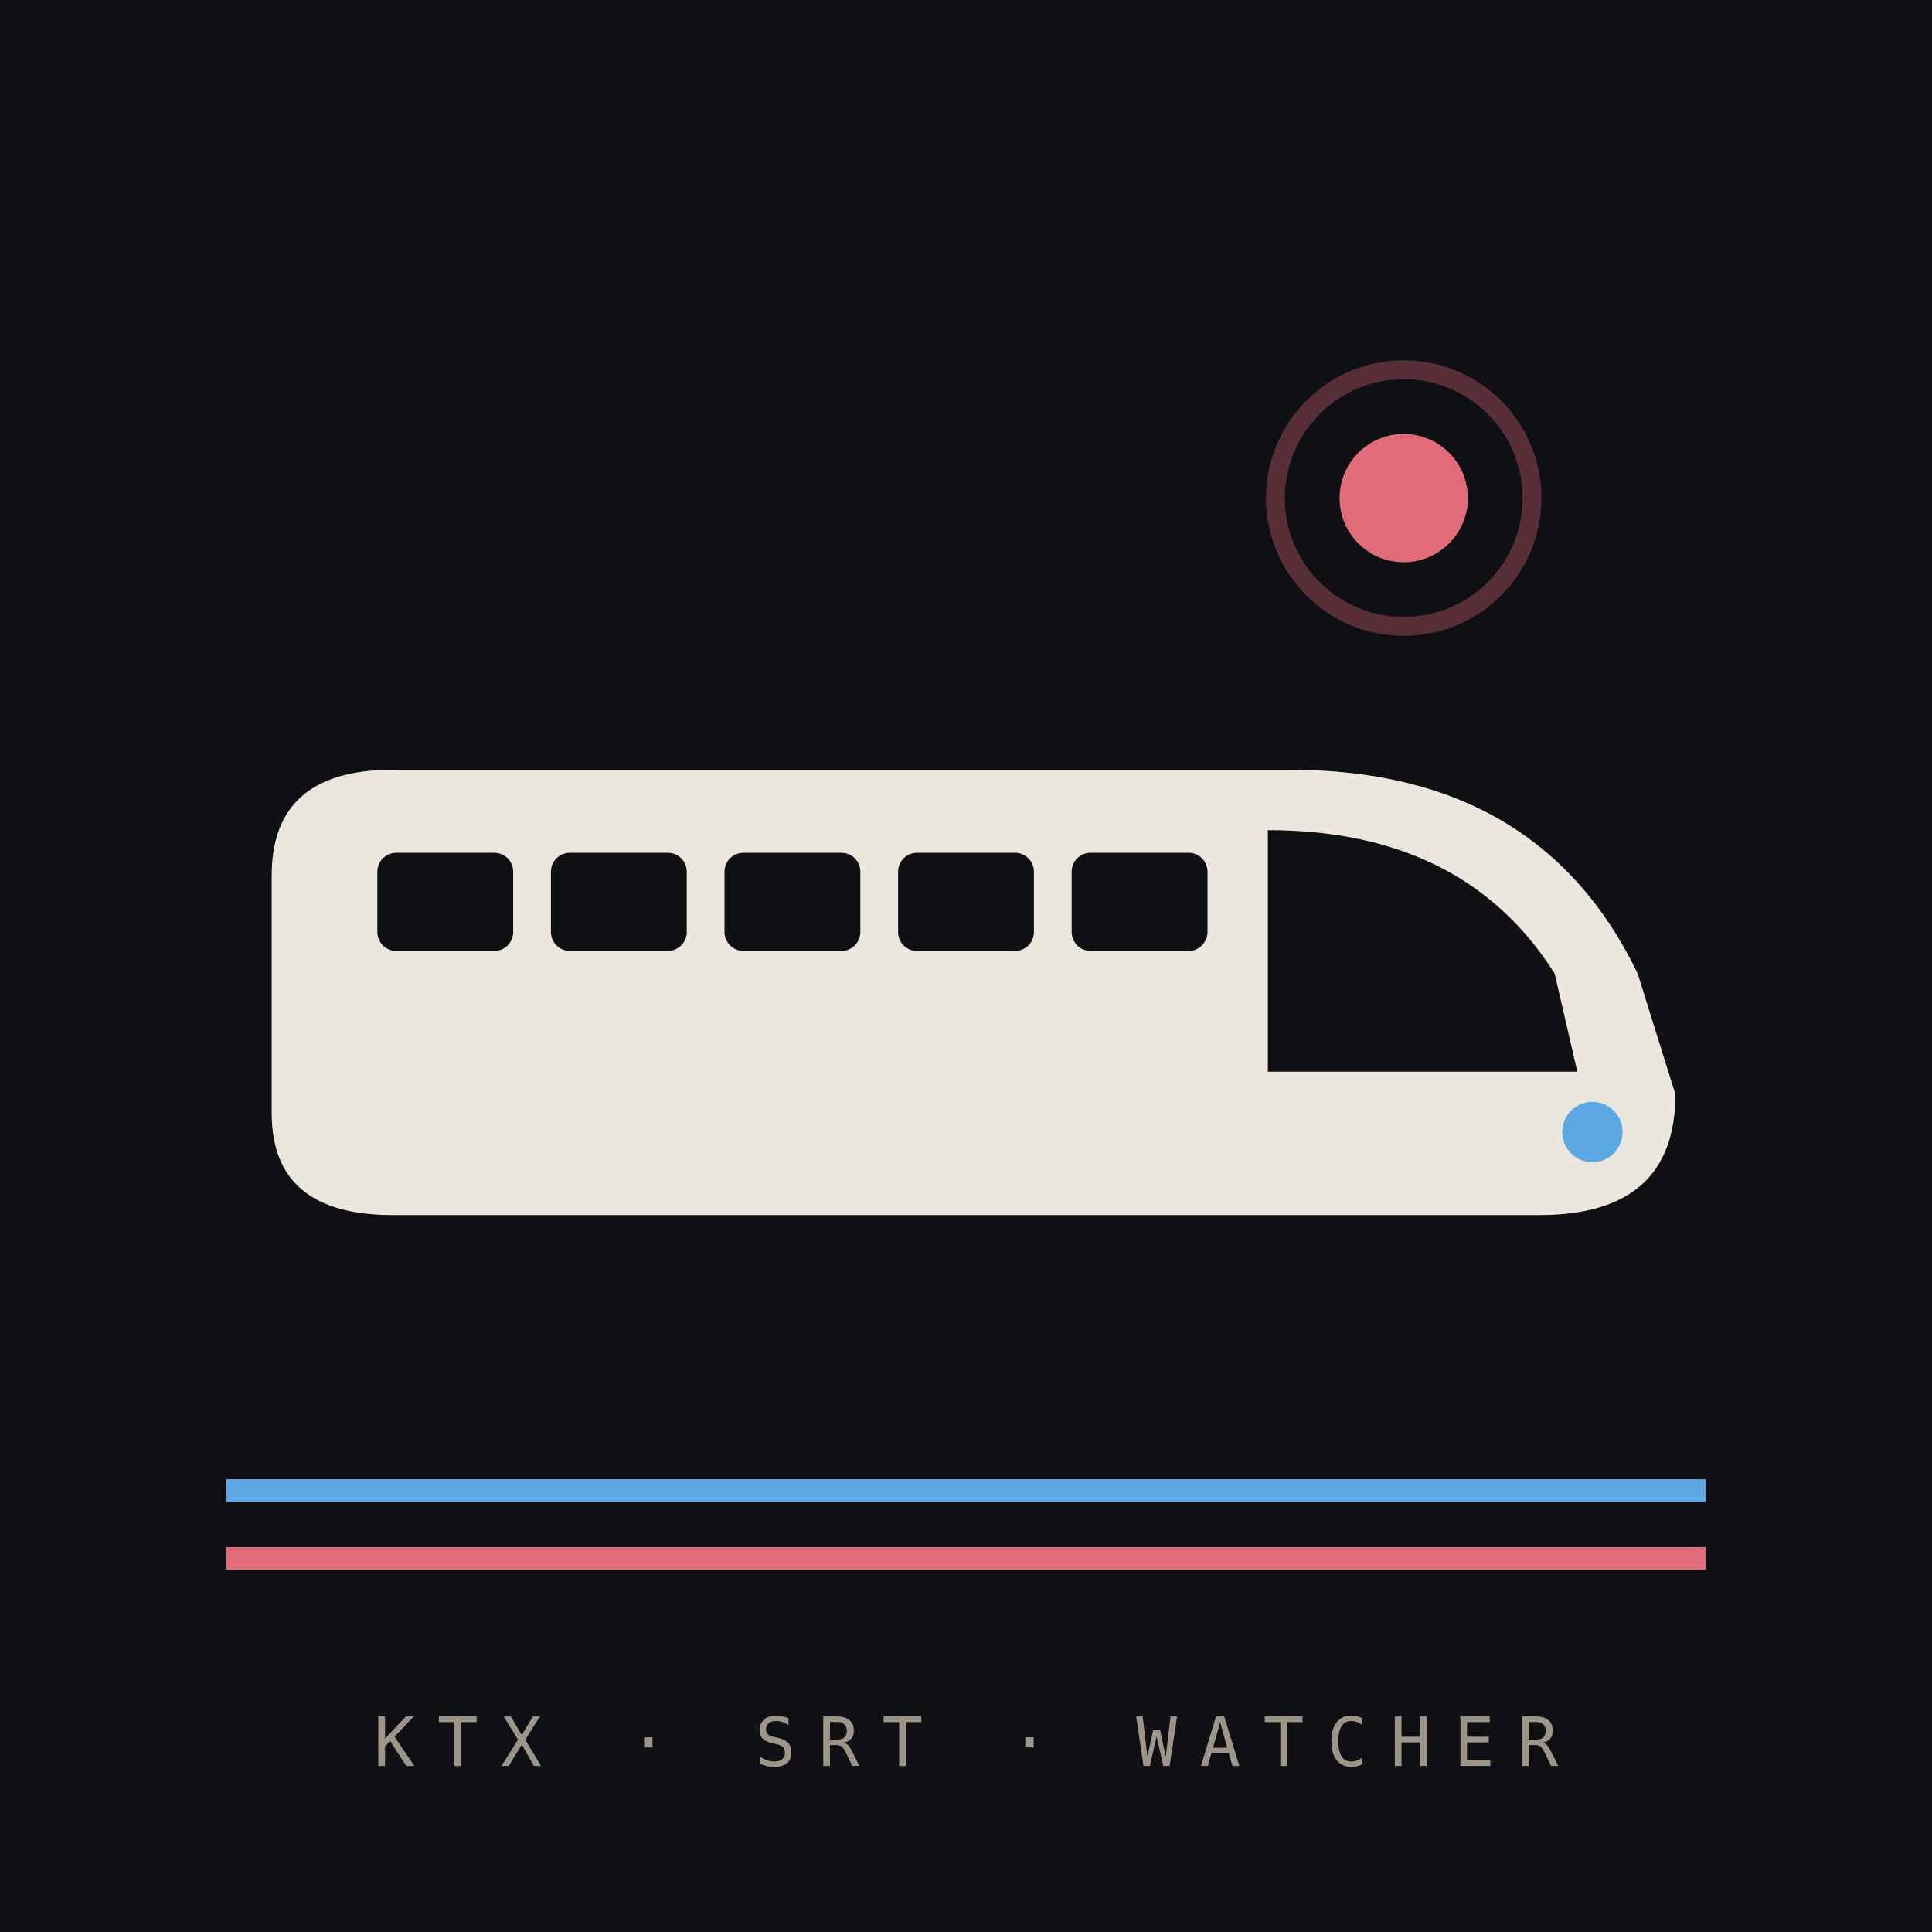
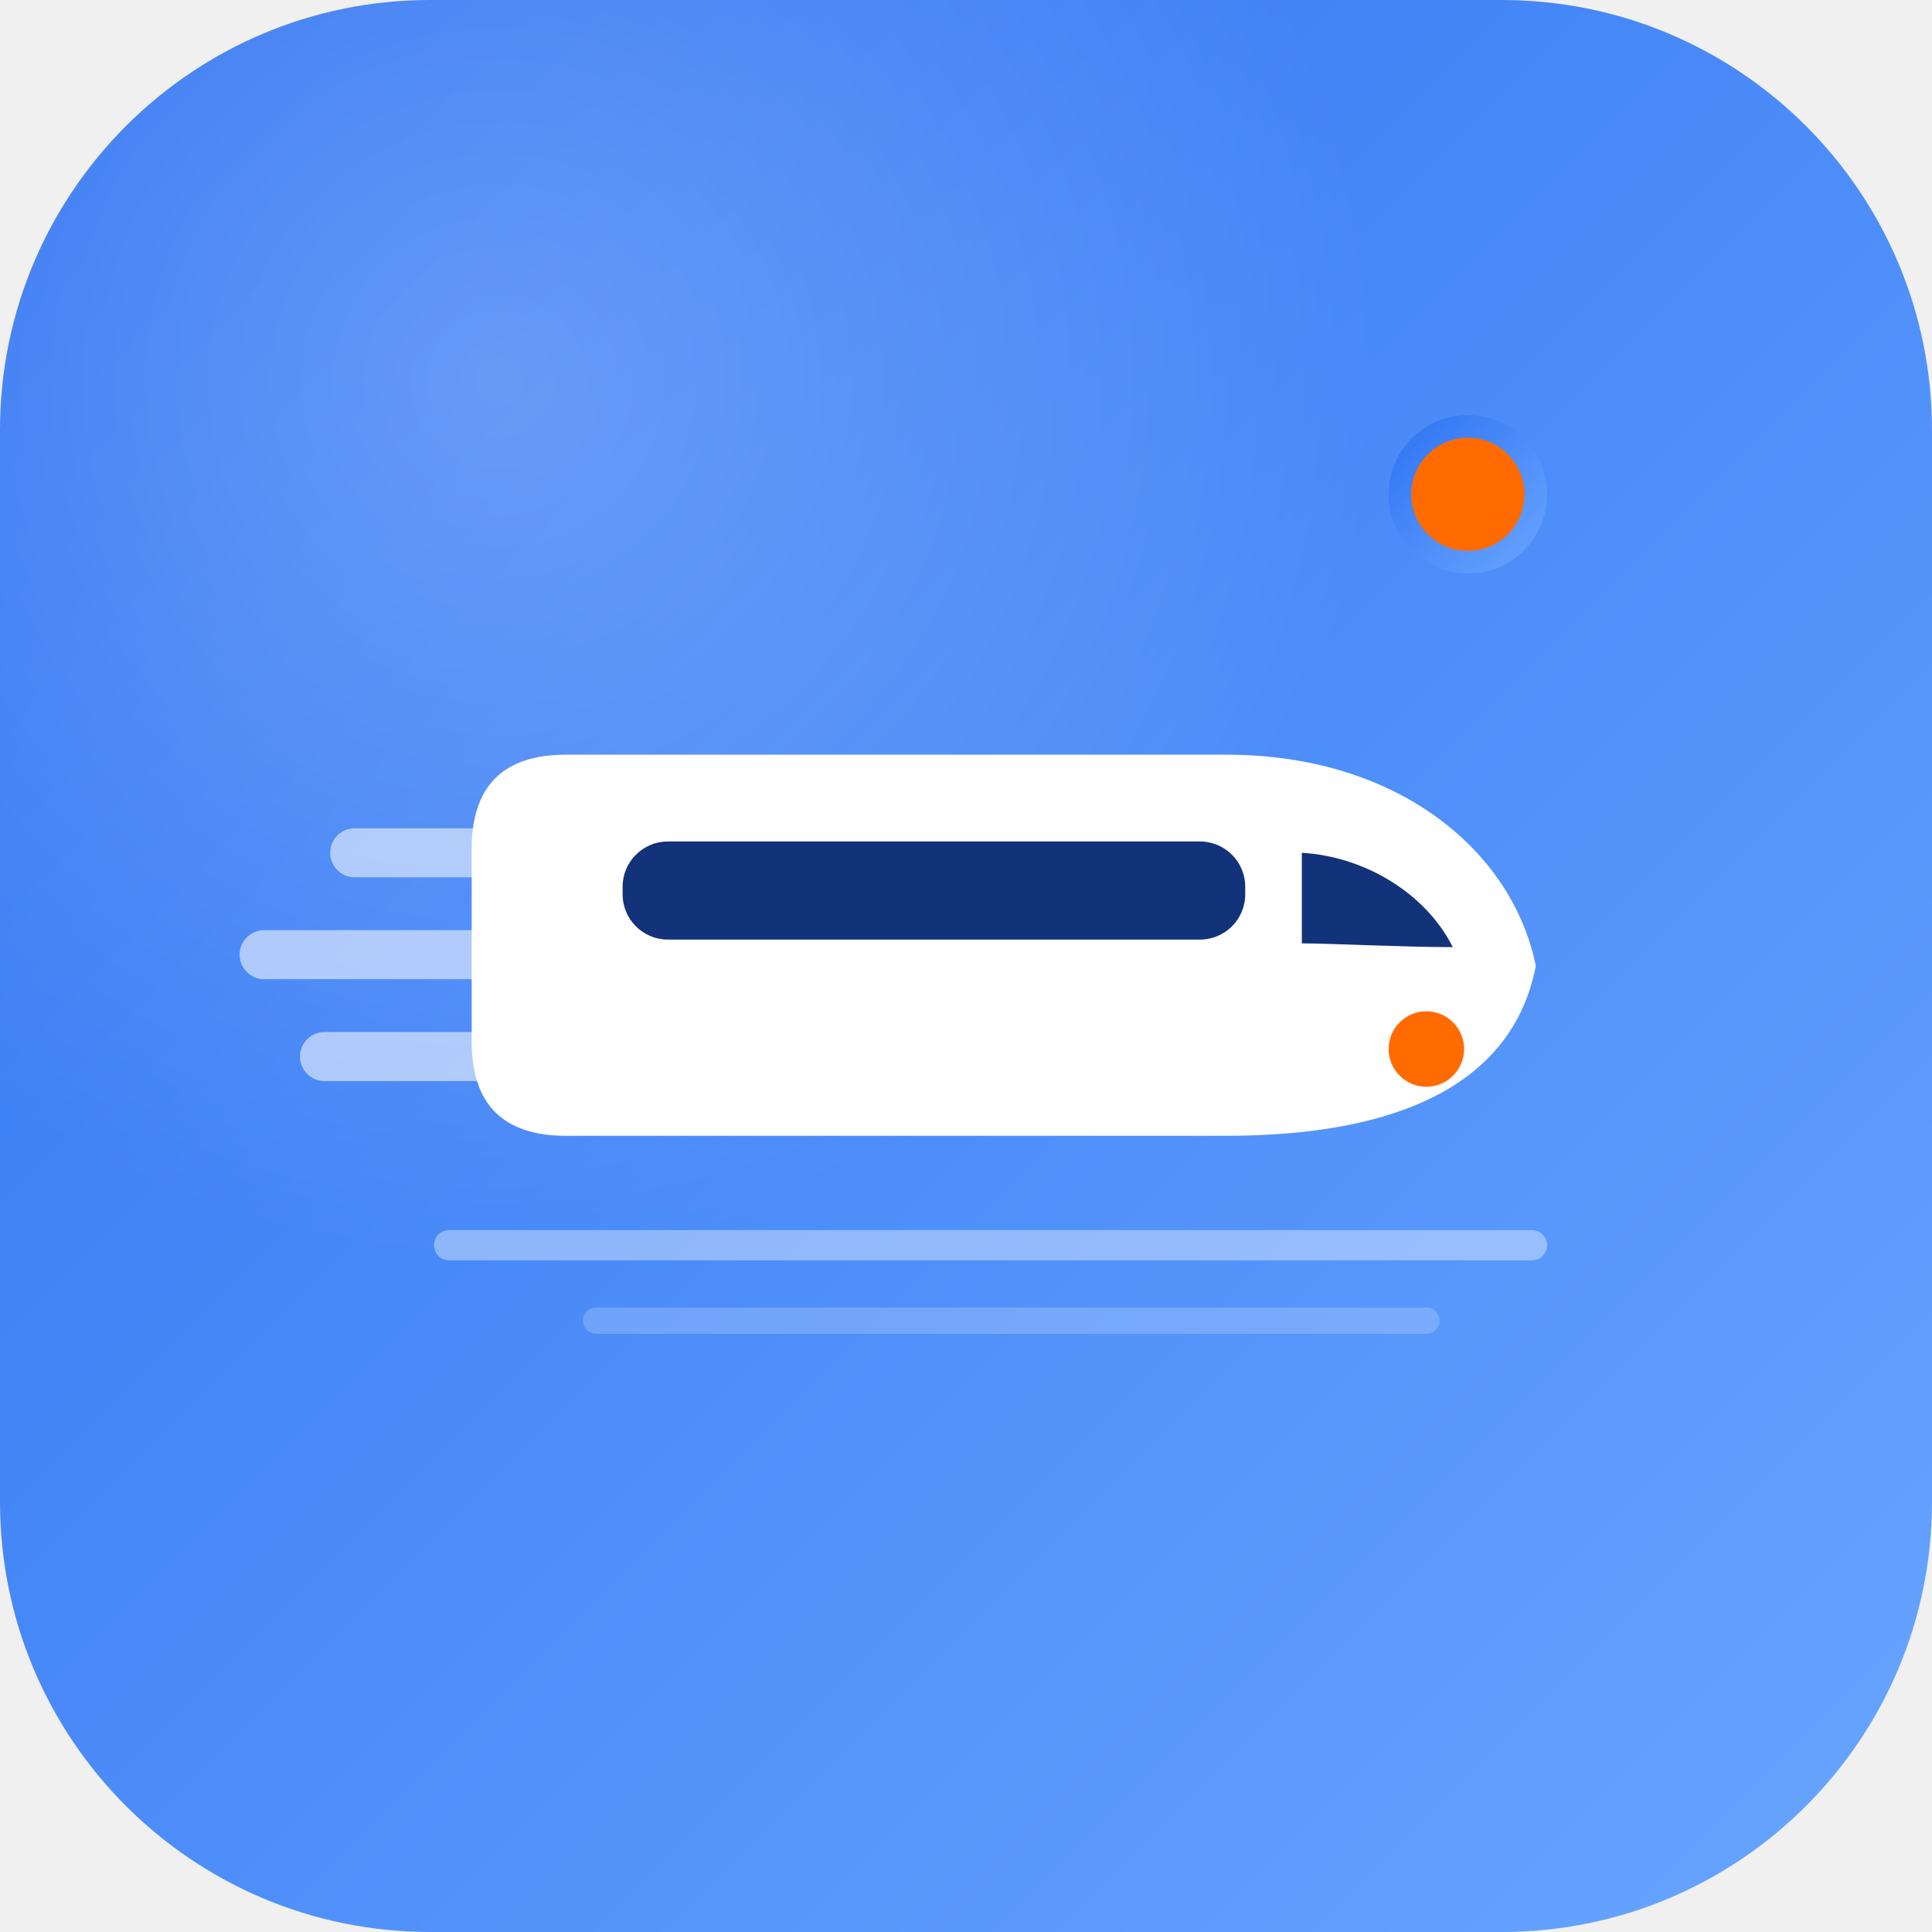
- <svg xmlns="http://www.w3.org/2000/svg" viewBox="0 0 512 512" width="512" height="512">
-   <rect width="512" height="512" fill="#0E1014" />
-   <g transform="translate(372, 132)">
-     <circle r="34" fill="none" stroke="#E26B7A" stroke-width="5" opacity="0.35" />
-     <circle r="17" fill="#E26B7A" />
+ <svg xmlns="http://www.w3.org/2000/svg" width="512" height="512" viewBox="0 0 1024 1024" role="img" aria-label="발권창구">
+   <defs>
+     <linearGradient id="bgCobalt" x1="0" y1="0" x2="1" y2="1">
+       <stop offset="0" stop-color="#2E72F2" />
+       <stop offset="1" stop-color="#69A6FF" />
+     </linearGradient>
+     <radialGradient id="glossHi" cx="0.26" cy="0.2" r="0.9">
+       <stop offset="0" stop-color="#ffffff" stop-opacity="0.22" />
+       <stop offset="0.5" stop-color="#ffffff" stop-opacity="0" />
+     </radialGradient>
+   </defs>
+   <rect x="0" y="0" width="1024" height="1024" rx="228" fill="url(#bgCobalt)" />
+   <rect x="0" y="0" width="1024" height="1024" rx="228" fill="url(#glossHi)" />
+   <g stroke="#ffffff" stroke-linecap="round" stroke-width="26" opacity="0.55">
+     <line x1="188" y1="452" x2="266" y2="452" />
+     <line x1="140" y1="506" x2="266" y2="506" />
+     <line x1="172" y1="560" x2="266" y2="560" />
  </g>
-   <g transform="translate(256, 290)">
-     <path d="       M -184,-58 Q -184,-86 -152,-86 L 86,-86 Q 152,-86 178,-32 L 188,0       Q 188,32 152,32 L -152,32 Q -184,32 -184,5 Z     " fill="#ECE7DD" />
-     <path d="       M 80,-70 Q 132,-70 156,-32 L 162,-6 L 80,-6 Z     " fill="#0E1014" />
-     <rect x="-156" y="-64" width="36" height="26" rx="5" fill="#0E1014" />
-     <rect x="-110" y="-64" width="36" height="26" rx="5" fill="#0E1014" />
-     <rect x="-64" y="-64" width="36" height="26" rx="5" fill="#0E1014" />
-     <rect x="-18" y="-64" width="36" height="26" rx="5" fill="#0E1014" />
-     <rect x="28" y="-64" width="36" height="26" rx="5" fill="#0E1014" />
-     <circle cx="166" cy="10" r="8" fill="#5BA8E5" />
+   <g stroke="#ffffff" stroke-linecap="round">
+     <line x1="238" y1="660" x2="812" y2="660" stroke-width="16" opacity="0.38" />
+     <line x1="316" y1="700" x2="756" y2="700" stroke-width="14" opacity="0.2" />
  </g>
-   <rect x="60" y="392" width="392" height="6" fill="#5BA8E5" />
-   <rect x="60" y="410" width="392" height="6" fill="#E26B7A" />
-   <text x="256" y="468" font-family="'JetBrains Mono', ui-monospace, monospace" font-size="18" font-weight="500" fill="#9C9588" text-anchor="middle" letter-spacing="6">KTX · SRT · WATCHER</text>
+   <path d="M300 400 L650 400 C742 400 802 452 814 512 C802 574 742 602 650 602 L300 602 Q250 602 250 552 L250 450 Q250 400 300 400 Z" fill="#ffffff" />
+   <rect x="330" y="446" width="330" height="52" rx="24" fill="#12327A" />
+   <path d="M690 452 C724 454 756 474 770 502 C744 502 704 500 690 500 Z" fill="#12327A" />
+   <circle cx="756" cy="556" r="20" fill="#FF6B00" />
+   <circle cx="778" cy="262" r="42" fill="url(#bgCobalt)" />
+   <circle cx="778" cy="262" r="30" fill="#FF6B00" />
</svg>
